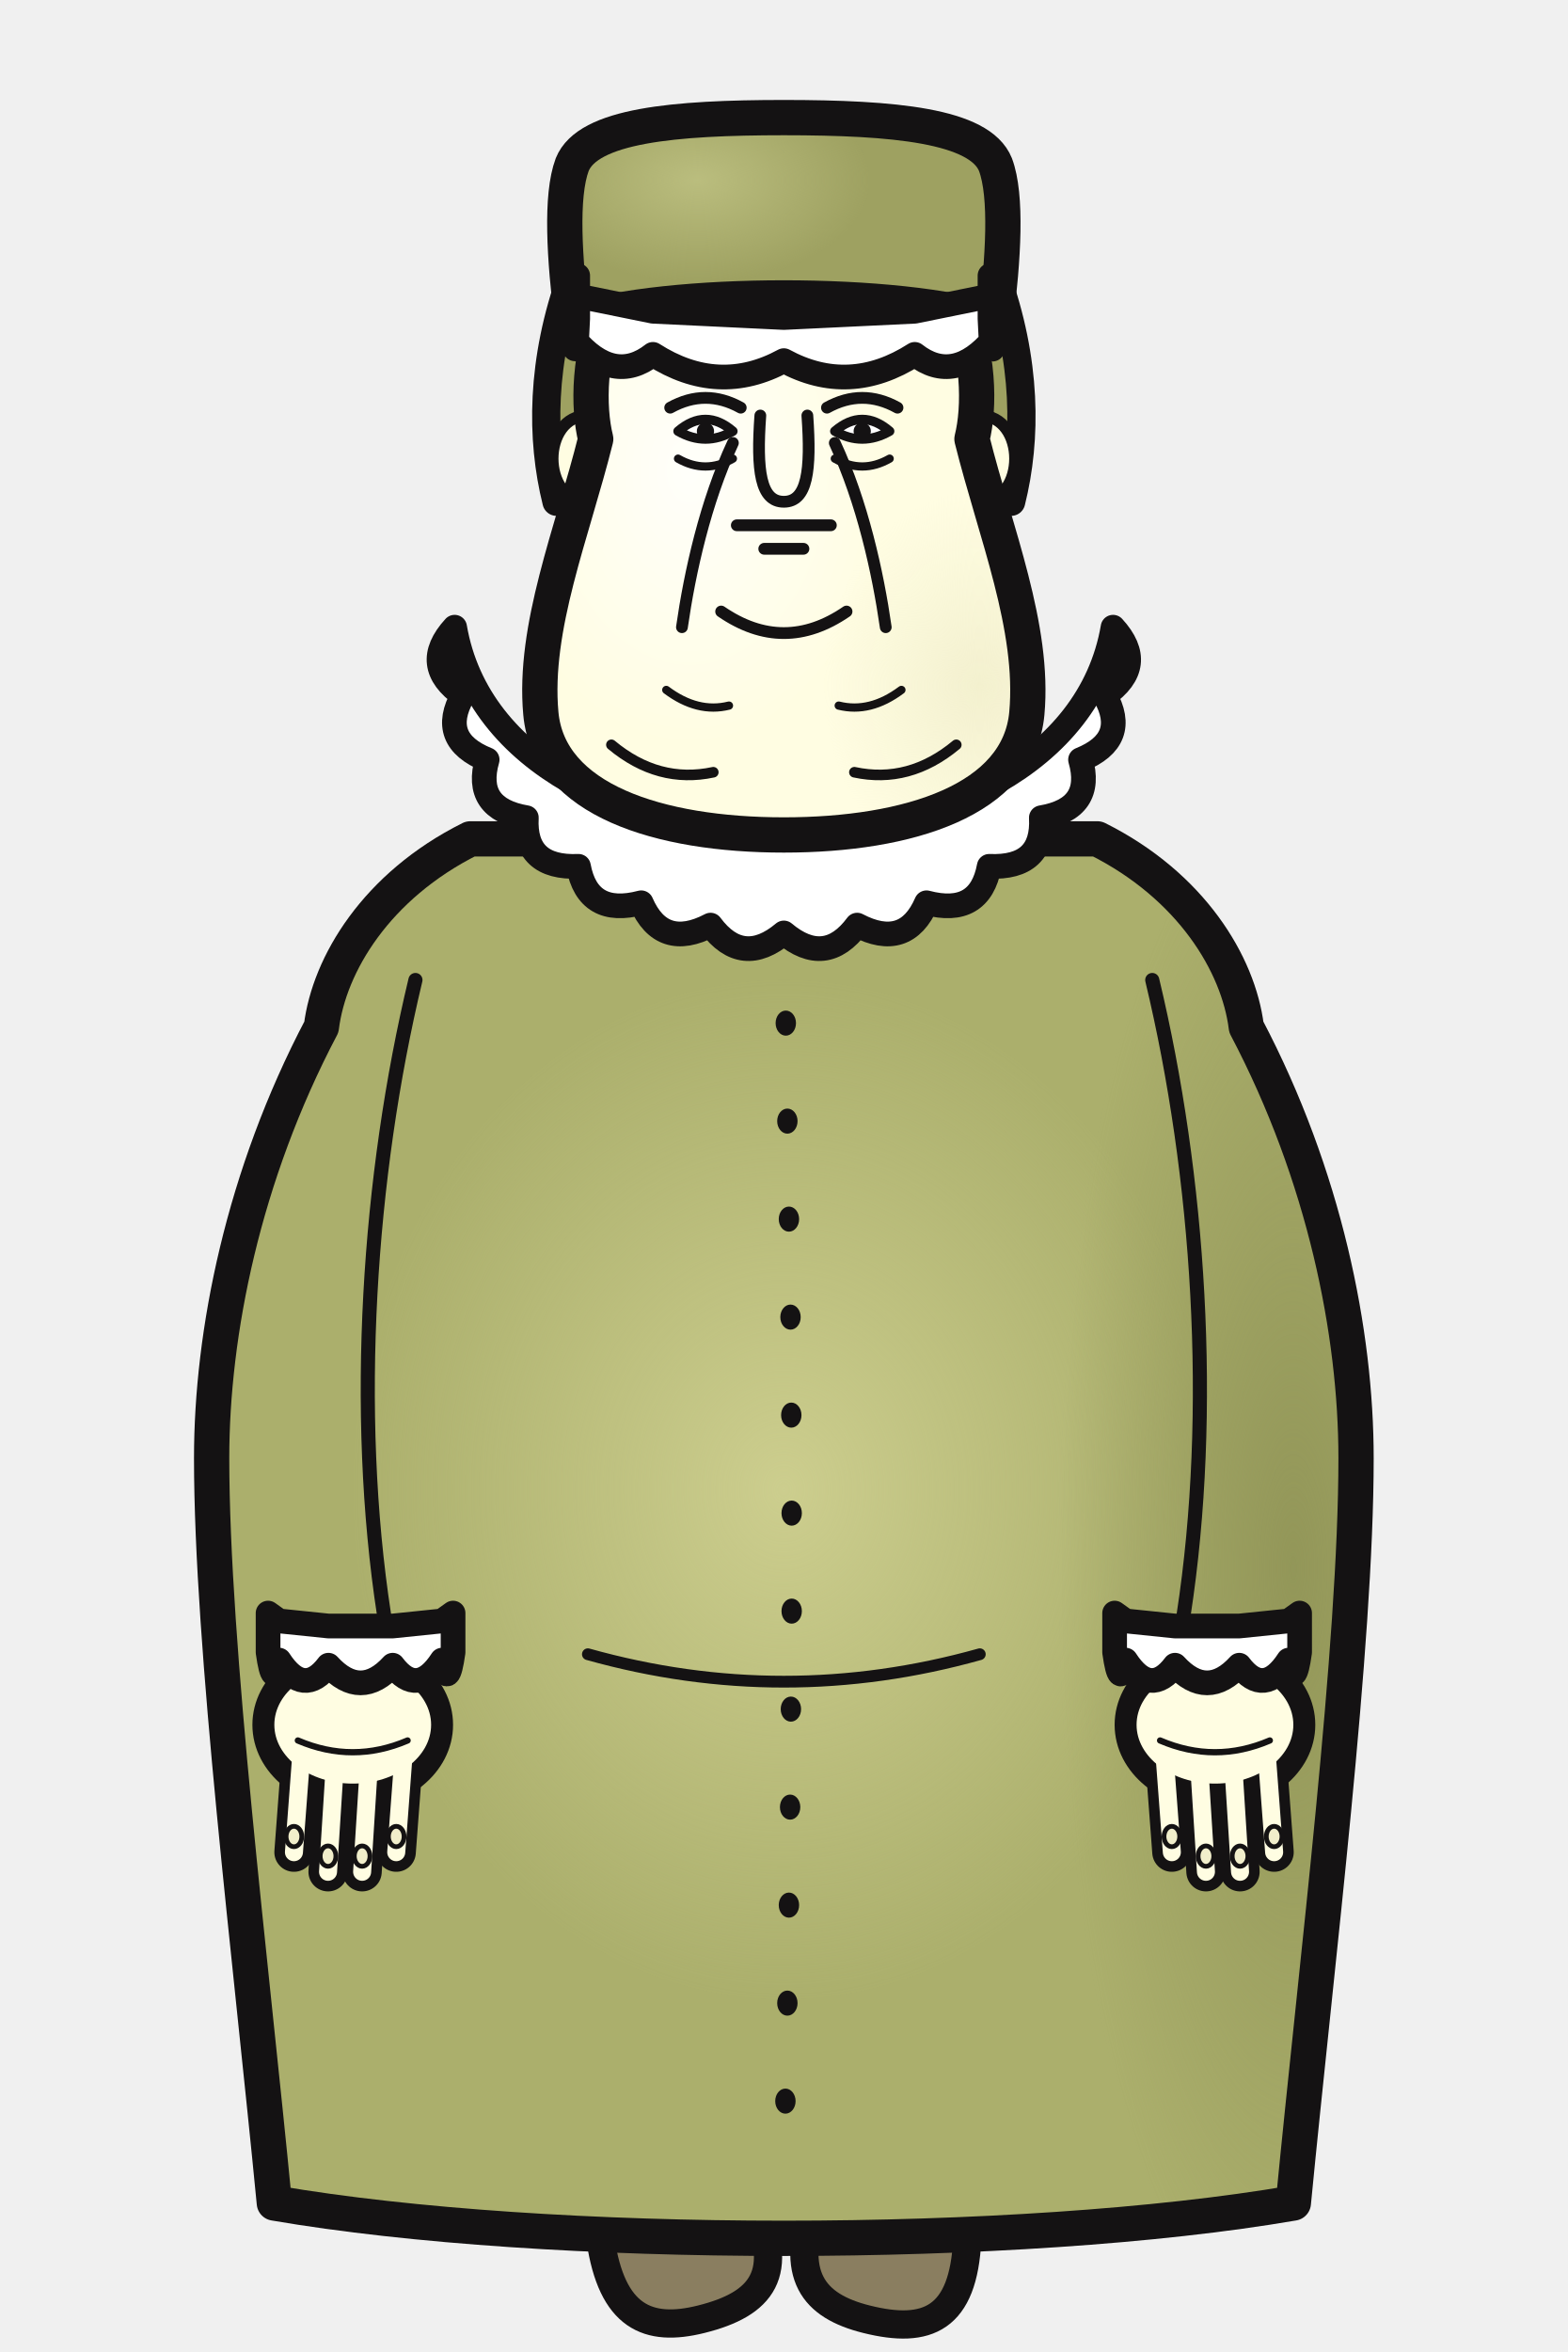
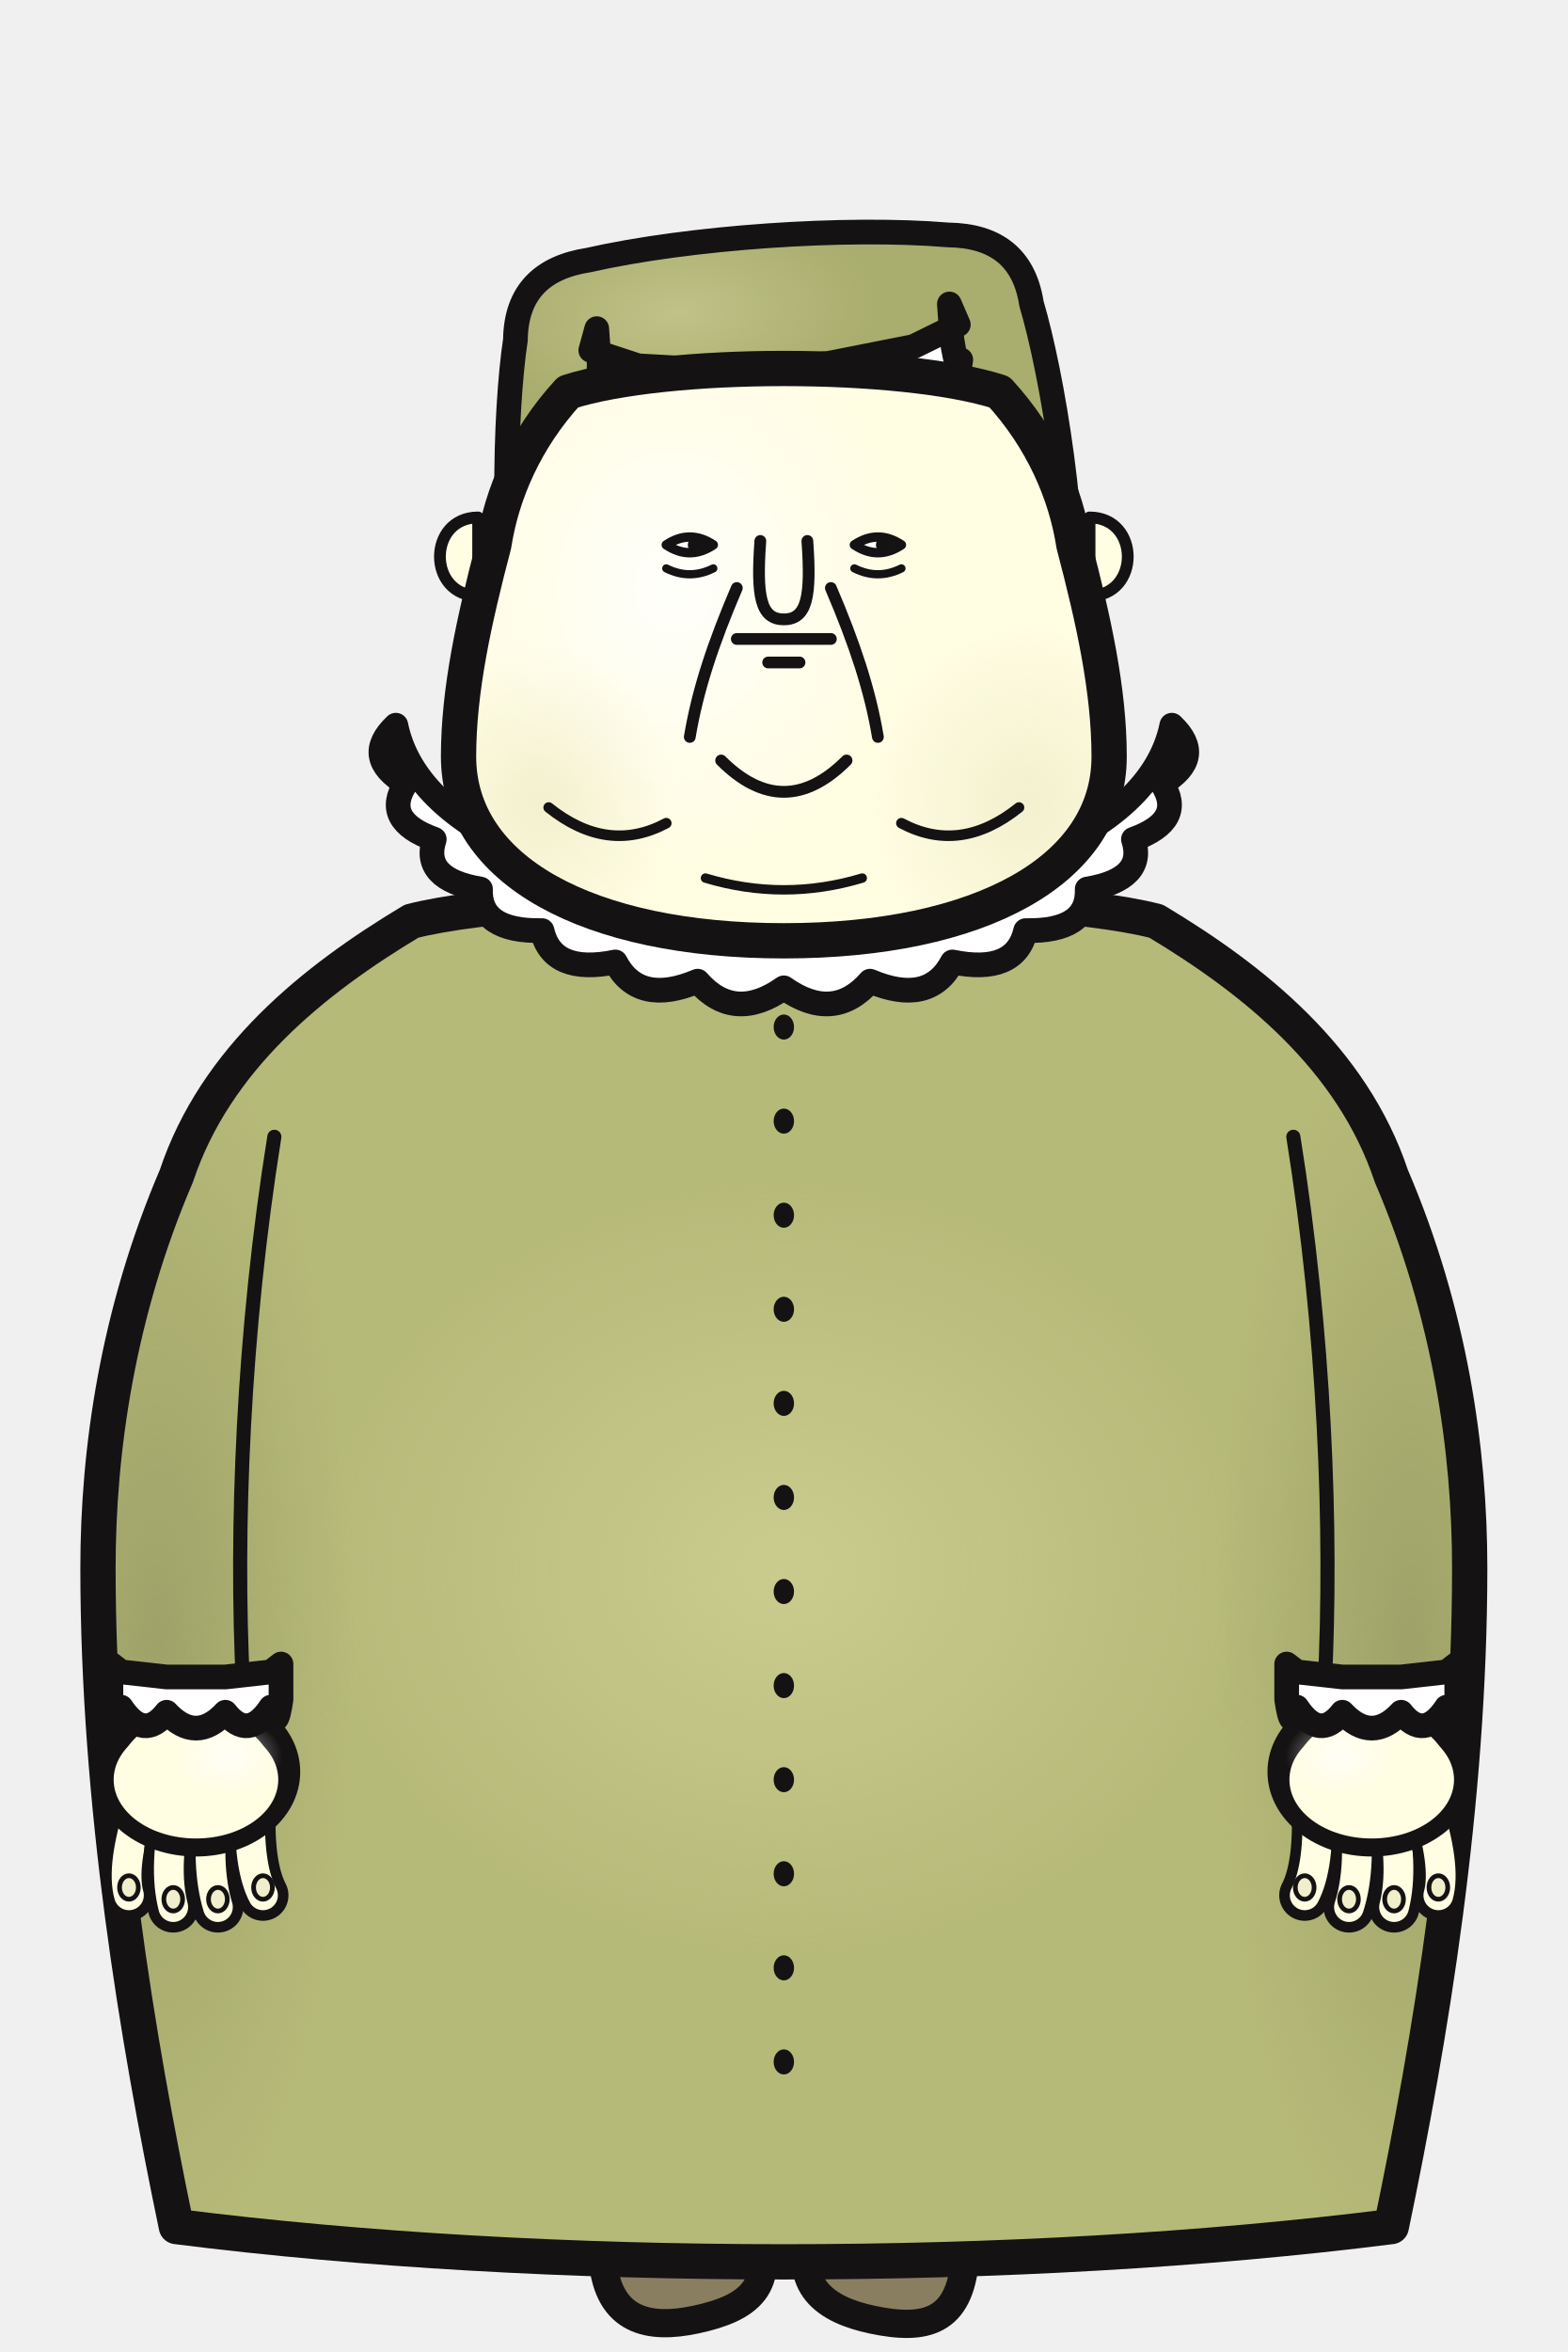
<svg xmlns="http://www.w3.org/2000/svg" width="800" height="1200" viewBox="0 0 400 600">
  <defs>
    <radialGradient id="g1">
-       <stop offset="0" stop-color="#D2D394" stop-opacity="0.85" />
-       <stop offset="1" stop-color="#D2D394" stop-opacity="0" />
+       <stop offset="0" stop-color="#CDCF92" stop-opacity="0.85" />
+       <stop offset="1" stop-color="#CDCF92" stop-opacity="0" />
    </radialGradient>
    <clipPath id="s1">
-       <path d="M120,214 C96,226 84,246 82,262 C62,300 54,340 54,372 C54,420 64,500 70,562 C140,574 260,574 330,562 C336,500 346,420 346,372 C346,340 338,300 318,262 C316,246 304,226 280,214 Z" />
+       <path d="M105,235 C80,250 55,270 45,300 C30,335 25,370 25,400 C25,460 35,520 45,568 C140,580 260,580 355,568 C365,520 375,460 375,400 C375,370 370,335 355,300 C345,270 320,250 295,235 C260,226 140,226 105,235 Z" />
    </clipPath>
    <radialGradient id="g2">
-       <stop offset="0" stop-color="#8E9255" stop-opacity="0.85" />
-       <stop offset="1" stop-color="#8E9255" stop-opacity="0" />
+       <stop offset="0" stop-color="#9A9E66" stop-opacity="0.85" />
+       <stop offset="1" stop-color="#9A9E66" stop-opacity="0" />
    </radialGradient>
    <clipPath id="s2">
-       <path d="M120,214 C96,226 84,246 82,262 C62,300 54,340 54,372 C54,420 64,500 70,562 C140,574 260,574 330,562 C336,500 346,420 346,372 C346,340 338,300 318,262 C316,246 304,226 280,214 Z" />
+       <path d="M105,235 C80,250 55,270 45,300 C30,335 25,370 25,400 C25,460 35,520 45,568 C140,580 260,580 355,568 C365,520 375,460 375,400 C375,370 370,335 355,300 C345,270 320,250 295,235 C260,226 140,226 105,235 Z" />
    </clipPath>
    <radialGradient id="g3">
+       <stop offset="0" stop-color="#9A9E66" stop-opacity="0.85" />
+       <stop offset="1" stop-color="#9A9E66" stop-opacity="0" />
+     </radialGradient>
+     <clipPath id="s3">
+       <path d="M105,235 C80,250 55,270 45,300 C30,335 25,370 25,400 C25,460 35,520 45,568 C140,580 260,580 355,568 C365,520 375,460 375,400 C375,370 370,335 355,300 C345,270 320,250 295,235 C260,226 140,226 105,235 Z" />
+     </clipPath>
+     <radialGradient id="g4">
+       <stop offset="0" stop-color="#FFFFFF" stop-opacity="0.7" />
+       <stop offset="1" stop-color="#FFFFFF" stop-opacity="0" />
+     </radialGradient>
+     <clipPath id="s4">
+       <path d="M27,434 L73,434 L73,470 L27,470 Z" />
+     </clipPath>
+     <radialGradient id="g5">
+       <stop offset="0" stop-color="#FFFFFF" stop-opacity="0.7" />
+       <stop offset="1" stop-color="#FFFFFF" stop-opacity="0" />
+     </radialGradient>
+     <clipPath id="s5">
+       <path d="M327,434 L373,434 L373,470 L327,470 Z" />
+     </clipPath>
+     <radialGradient id="g6">
+       <stop offset="0" stop-color="#C4C68C" stop-opacity="0.85" />
+       <stop offset="1" stop-color="#C4C68C" stop-opacity="0" />
+     </radialGradient>
+     <clipPath id="s6">
+       <path d="M130,170 C126,140 130,100 134,82 C135,70 142,64 154,63 C180,59 220,59 246,63 C258,64 265,70 266,82 C270,100 274,140 270,170 Z" />
+     </clipPath>
+     <radialGradient id="g7">
      <stop offset="0" stop-color="#FFFFFF" stop-opacity="0.85" />
      <stop offset="1" stop-color="#FFFFFF" stop-opacity="0" />
    </radialGradient>
-     <clipPath id="s3">
-       <path d="M156,76 C150,90 150,104 152,112 C146,136 136,160 138,182 C140,204 168,213 200,213 C232,213 260,204 262,182 C264,160 254,136 248,112 C250,104 250,90 244,76 Z" />
+     <clipPath id="s7">
+       <path d="M145,100 C170,92 230,92 255,100 C266,112 272,126 274,139 C279,158 283,176 283,193 C283,222 250,240 200,240 C150,240 117,222 117,193 C117,176 121,158 126,139 C128,126 134,112 145,100 Z" />
    </clipPath>
-     <radialGradient id="g4">
+     <radialGradient id="g8">
      <stop offset="0" stop-color="#F1EECB" stop-opacity="0.85" />
      <stop offset="1" stop-color="#F1EECB" stop-opacity="0" />
    </radialGradient>
-     <clipPath id="s4">
-       <path d="M156,76 C150,90 150,104 152,112 C146,136 136,160 138,182 C140,204 168,213 200,213 C232,213 260,204 262,182 C264,160 254,136 248,112 C250,104 250,90 244,76 Z" />
+     <clipPath id="s8">
+       <path d="M145,100 C170,92 230,92 255,100 C266,112 272,126 274,139 C279,158 283,176 283,193 C283,222 250,240 200,240 C150,240 117,222 117,193 C117,176 121,158 126,139 C128,126 134,112 145,100 Z" />
    </clipPath>
-     <radialGradient id="g5">
-       <stop offset="0" stop-color="#BFC283" stop-opacity="0.85" />
-       <stop offset="1" stop-color="#BFC283" stop-opacity="0" />
+     <radialGradient id="g9">
+       <stop offset="0" stop-color="#F1EECB" stop-opacity="0.85" />
+       <stop offset="1" stop-color="#F1EECB" stop-opacity="0" />
    </radialGradient>
-     <clipPath id="s5">
-       <path d="M146,82 C144,66 143,50 146,42 C150,32 172,30 200,30 C228,30 250,32 254,42 C257,50 256,66 254,82 C230,74 170,74 146,82 Z" />
+     <clipPath id="s9">
+       <path d="M145,100 C170,92 230,92 255,100 C266,112 272,126 274,139 C279,158 283,176 283,193 C283,222 250,240 200,240 C150,240 117,222 117,193 C117,176 121,158 126,139 C128,126 134,112 145,100 Z" />
    </clipPath>
  </defs>
-   <path d="M164,548 L188,548 L188,570 L164,570 Z" fill="#C2BF96" stroke="#141213" stroke-width="5.4" stroke-linejoin="round" stroke-linecap="round" />
-   <g transform="rotate(-14.0 176 580)">
-     <path d="M156,566 C154,586 162,592 176,592 C192,592 200,586 196,566 C184,560 168,560 156,566 Z" fill="#8A7E60" stroke="#141213" stroke-width="7.2" stroke-linejoin="round" stroke-linecap="round" />
-     <path d="M170,568 L182,572 M182,568 L170,572" fill="none" stroke="#141213" stroke-width="1.6" stroke-linejoin="round" stroke-linecap="round" />
+   <path d="M160,560 L190,560 L190,574 L160,574 Z" fill="#C2BF96" stroke="#141213" stroke-width="5.4" stroke-linejoin="round" stroke-linecap="round" />
+   <g transform="rotate(-12 175 580)">
+     <path d="M155,572 C153,588 163,592 175,592 C189,592 197,588 195,572 C183,566 167,566 155,572 Z" fill="#8A7E60" stroke="#141213" stroke-width="7.2" stroke-linejoin="round" stroke-linecap="round" />
+     <path d="M169,574 L181,578 M181,574 L169,578" fill="none" stroke="#141213" stroke-width="1.6" stroke-linejoin="round" stroke-linecap="round" />
  </g>
-   <path d="M212,548 L236,548 L236,570 L212,570 Z" fill="#C2BF96" stroke="#141213" stroke-width="5.4" stroke-linejoin="round" stroke-linecap="round" />
-   <g transform="rotate(14.0 224 580)">
-     <path d="M204,566 C202,586 210,592 224,592 C240,592 248,586 244,566 C232,560 216,560 204,566 Z" fill="#8A7E60" stroke="#141213" stroke-width="7.2" stroke-linejoin="round" stroke-linecap="round" />
-     <path d="M218,568 L230,572 M230,568 L218,572" fill="none" stroke="#141213" stroke-width="1.6" stroke-linejoin="round" stroke-linecap="round" />
+   <path d="M210,560 L240,560 L240,574 L210,574 Z" fill="#C2BF96" stroke="#141213" stroke-width="5.4" stroke-linejoin="round" stroke-linecap="round" />
+   <g transform="rotate(12 225 580)">
+     <path d="M205,572 C203,588 213,592 225,592 C239,592 247,588 245,572 C233,566 217,566 205,572 Z" fill="#8A7E60" stroke="#141213" stroke-width="7.2" stroke-linejoin="round" stroke-linecap="round" />
+     <path d="M219,574 L231,578 M231,574 L219,578" fill="none" stroke="#141213" stroke-width="1.6" stroke-linejoin="round" stroke-linecap="round" />
  </g>
-   <path d="M120,214 C96,226 84,246 82,262 C62,300 54,340 54,372 C54,420 64,500 70,562 C140,574 260,574 330,562 C336,500 346,420 346,372 C346,340 338,300 318,262 C316,246 304,226 280,214 Z" fill="#ABAF6C" />
+   <path d="M105,235 C80,250 55,270 45,300 C30,335 25,370 25,400 C25,460 35,520 45,568 C140,580 260,580 355,568 C365,520 375,460 375,400 C375,370 370,335 355,300 C345,270 320,250 295,235 C260,226 140,226 105,235 Z" fill="#B6BA78" />
  <g clip-path="url(#s1)">
-     <ellipse cx="200" cy="380" rx="110" ry="130" fill="url(#g1)" />
+     <ellipse cx="200" cy="400" rx="120" ry="100" fill="url(#g1)" />
  </g>
  <g clip-path="url(#s2)">
-     <ellipse cx="330" cy="400" rx="60" ry="200" fill="url(#g2)" />
+     <ellipse cx="40" cy="420" rx="50" ry="160" fill="url(#g2)" />
  </g>
-   <path d="M120,214 C96,226 84,246 82,262 C62,300 54,340 54,372 C54,420 64,500 70,562 C140,574 260,574 330,562 C336,500 346,420 346,372 C346,340 338,300 318,262 C316,246 304,226 280,214 Z" fill="none" stroke="#141213" stroke-width="9.0" stroke-linejoin="round" stroke-linecap="round" />
-   <path d="M150,422 Q200,436 250,422" fill="none" stroke="#141213" stroke-width="3.0" stroke-linejoin="round" stroke-linecap="round" />
-   <ellipse cx="200.0" cy="236.0" rx="2.6" ry="3.2" fill="#141213" />
-   <ellipse cx="200.5" cy="261.0" rx="2.6" ry="3.2" fill="#141213" />
-   <ellipse cx="200.9" cy="286.0" rx="2.6" ry="3.2" fill="#141213" />
-   <ellipse cx="201.3" cy="311.0" rx="2.6" ry="3.2" fill="#141213" />
-   <ellipse cx="201.7" cy="336.0" rx="2.6" ry="3.2" fill="#141213" />
-   <ellipse cx="201.9" cy="361.0" rx="2.6" ry="3.2" fill="#141213" />
-   <ellipse cx="202.0" cy="386.0" rx="2.6" ry="3.2" fill="#141213" />
-   <ellipse cx="202.0" cy="411.0" rx="2.6" ry="3.2" fill="#141213" />
-   <ellipse cx="201.8" cy="436.0" rx="2.6" ry="3.2" fill="#141213" />
-   <ellipse cx="201.6" cy="461.0" rx="2.6" ry="3.2" fill="#141213" />
-   <ellipse cx="201.3" cy="486.0" rx="2.6" ry="3.2" fill="#141213" />
-   <ellipse cx="200.9" cy="511.0" rx="2.6" ry="3.2" fill="#141213" />
-   <ellipse cx="200.4" cy="536.0" rx="2.6" ry="3.2" fill="#141213" />
-   <path d="M106,250 C94,300 90,360 98,412 M294,250 C306,300 310,360 302,412" fill="none" stroke="#141213" stroke-width="3.6" stroke-linejoin="round" stroke-linecap="round" />
-   <ellipse cx="90.0" cy="440.0" rx="22.0" ry="18.0" fill="#FFFDE2" stroke="#141213" stroke-width="7.2" />
-   <path d="M77.0,446 L75.0,472.5" fill="none" stroke="#141213" stroke-width="10" stroke-linejoin="round" stroke-linecap="round" />
-   <path d="M77.0,446 L75.0,472.5" fill="none" stroke="#FFFDE2" stroke-width="4.6" stroke-linejoin="round" stroke-linecap="round" />
-   <ellipse cx="75.0" cy="468.5" rx="2.0" ry="2.6" fill="#F1EECB" stroke="#141213" stroke-width="1.2" />
-   <path d="M85.7,446 L83.7,477.5" fill="none" stroke="#141213" stroke-width="10" stroke-linejoin="round" stroke-linecap="round" />
-   <path d="M85.7,446 L83.7,477.5" fill="none" stroke="#FFFDE2" stroke-width="4.6" stroke-linejoin="round" stroke-linecap="round" />
-   <ellipse cx="83.7" cy="473.5" rx="2.0" ry="2.6" fill="#F1EECB" stroke="#141213" stroke-width="1.2" />
-   <path d="M94.4,446 L92.4,477.5" fill="none" stroke="#141213" stroke-width="10" stroke-linejoin="round" stroke-linecap="round" />
-   <path d="M94.4,446 L92.4,477.5" fill="none" stroke="#FFFDE2" stroke-width="4.6" stroke-linejoin="round" stroke-linecap="round" />
-   <ellipse cx="92.4" cy="473.5" rx="2.0" ry="2.6" fill="#F1EECB" stroke="#141213" stroke-width="1.2" />
-   <path d="M103.1,446 L101.1,472.5" fill="none" stroke="#141213" stroke-width="10" stroke-linejoin="round" stroke-linecap="round" />
-   <path d="M103.1,446 L101.1,472.5" fill="none" stroke="#FFFDE2" stroke-width="4.6" stroke-linejoin="round" stroke-linecap="round" />
-   <ellipse cx="101.1" cy="468.5" rx="2.0" ry="2.6" fill="#F1EECB" stroke="#141213" stroke-width="1.2" />
-   <ellipse cx="90.0" cy="440.0" rx="20.0" ry="15.0" fill="#FFFDE2" />
-   <path d="M76.0,444 Q90.0,450 104.0,444" fill="none" stroke="#141213" stroke-width="1.6" stroke-linejoin="round" stroke-linecap="round" />
-   <path d="M68.4,411.5 L71.2,413.5 L83.8,414.8 L100.2,414.8 L112.8,413.5 L115.6,411.5 L115.6,421.5 Q114.2,431.5 112.8,423.5 Q106.5,433.2 100.2,424.8 Q92.0,433.8 83.8,424.8 Q77.5,433.2 71.2,423.5 Q69.8,431.5 68.4,421.5 Z" fill="#FFFFFF" stroke="#141213" stroke-width="6.3" stroke-linejoin="round" stroke-linecap="round" />
-   <ellipse cx="310.0" cy="440.0" rx="22.0" ry="18.0" fill="#FFFDE2" stroke="#141213" stroke-width="7.2" />
-   <path d="M297.0,446 L299.0,472.5" fill="none" stroke="#141213" stroke-width="10" stroke-linejoin="round" stroke-linecap="round" />
-   <path d="M297.0,446 L299.0,472.5" fill="none" stroke="#FFFDE2" stroke-width="4.6" stroke-linejoin="round" stroke-linecap="round" />
-   <ellipse cx="299.0" cy="468.5" rx="2.0" ry="2.6" fill="#F1EECB" stroke="#141213" stroke-width="1.2" />
-   <path d="M305.7,446 L307.7,477.5" fill="none" stroke="#141213" stroke-width="10" stroke-linejoin="round" stroke-linecap="round" />
-   <path d="M305.7,446 L307.7,477.5" fill="none" stroke="#FFFDE2" stroke-width="4.6" stroke-linejoin="round" stroke-linecap="round" />
-   <ellipse cx="307.7" cy="473.5" rx="2.0" ry="2.6" fill="#F1EECB" stroke="#141213" stroke-width="1.2" />
-   <path d="M314.4,446 L316.4,477.5" fill="none" stroke="#141213" stroke-width="10" stroke-linejoin="round" stroke-linecap="round" />
-   <path d="M314.4,446 L316.4,477.5" fill="none" stroke="#FFFDE2" stroke-width="4.6" stroke-linejoin="round" stroke-linecap="round" />
-   <ellipse cx="316.4" cy="473.5" rx="2.0" ry="2.6" fill="#F1EECB" stroke="#141213" stroke-width="1.2" />
-   <path d="M323.1,446 L325.1,472.5" fill="none" stroke="#141213" stroke-width="10" stroke-linejoin="round" stroke-linecap="round" />
-   <path d="M323.1,446 L325.1,472.5" fill="none" stroke="#FFFDE2" stroke-width="4.6" stroke-linejoin="round" stroke-linecap="round" />
-   <ellipse cx="325.1" cy="468.5" rx="2.0" ry="2.6" fill="#F1EECB" stroke="#141213" stroke-width="1.2" />
-   <ellipse cx="310.0" cy="440.0" rx="20.0" ry="15.0" fill="#FFFDE2" />
-   <path d="M296.0,444 Q310.0,450 324.0,444" fill="none" stroke="#141213" stroke-width="1.6" stroke-linejoin="round" stroke-linecap="round" />
-   <path d="M284.4,411.5 L287.2,413.5 L299.8,414.8 L316.2,414.8 L328.8,413.5 L331.6,411.5 L331.6,421.5 Q330.2,431.5 328.8,423.5 Q322.5,433.2 316.2,424.8 Q308.0,433.8 299.8,424.8 Q293.5,433.2 287.2,423.5 Q285.8,431.5 284.4,421.5 Z" fill="#FFFFFF" stroke="#141213" stroke-width="6.3" stroke-linejoin="round" stroke-linecap="round" />
-   <path d="M116.0,160.0 Q107.1,169.7 118.1,177.4 Q111.7,188.7 124.3,193.8 Q120.7,206.3 134.3,208.6 Q133.6,221.6 147.6,221.0 Q150.0,233.9 163.6,230.3 Q168.9,242.5 181.3,236.0 Q189.4,246.9 200.0,238.0 Q210.6,246.9 218.7,236.0 Q231.1,242.5 236.4,230.3 Q250.0,233.9 252.4,221.0 Q266.4,221.6 265.7,208.6 Q279.3,206.3 275.7,193.8 Q288.3,188.7 281.9,177.4 Q292.9,169.7 284.0,160.0 C272.0,230.0 128.0,230.0 116.0,160.0 Z" fill="#FFFFFF" stroke="#141213" stroke-width="6.3" stroke-linejoin="round" stroke-linecap="round" />
-   <path d="M146,70 C138,92 138,112 142,128 L258,128 C262,112 262,92 254,70 Z" fill="#9EA161" stroke="#141213" stroke-width="7.2" stroke-linejoin="round" stroke-linecap="round" />
-   <path d="M150,106 C138,106 138,128 150,128" fill="#FFFDE2" stroke="#141213" stroke-width="3.0" stroke-linejoin="round" stroke-linecap="round" />
-   <path d="M250,106 C262,106 262,128 250,128" fill="#FFFDE2" stroke="#141213" stroke-width="3.0" stroke-linejoin="round" stroke-linecap="round" />
-   <path d="M156,76 C150,90 150,104 152,112 C146,136 136,160 138,182 C140,204 168,213 200,213 C232,213 260,204 262,182 C264,160 254,136 248,112 C250,104 250,90 244,76 Z" fill="#FFFDE2" />
  <g clip-path="url(#s3)">
-     <ellipse cx="176" cy="120" rx="50" ry="70" fill="url(#g3)" />
+     <ellipse cx="360" cy="420" rx="50" ry="160" fill="url(#g3)" />
  </g>
+   <path d="M105,235 C80,250 55,270 45,300 C30,335 25,370 25,400 C25,460 35,520 45,568 C140,580 260,580 355,568 C365,520 375,460 375,400 C375,370 370,335 355,300 C345,270 320,250 295,235 C260,226 140,226 105,235 Z" fill="none" stroke="#141213" stroke-width="9.0" stroke-linejoin="round" stroke-linecap="round" />
+   <ellipse cx="200.0" cy="262.0" rx="2.6" ry="3.2" fill="#141213" />
+   <ellipse cx="200.0" cy="286.0" rx="2.6" ry="3.2" fill="#141213" />
+   <ellipse cx="200.0" cy="310.0" rx="2.6" ry="3.2" fill="#141213" />
+   <ellipse cx="200.0" cy="334.0" rx="2.6" ry="3.2" fill="#141213" />
+   <ellipse cx="200.0" cy="358.0" rx="2.6" ry="3.2" fill="#141213" />
+   <ellipse cx="200.0" cy="382.0" rx="2.6" ry="3.2" fill="#141213" />
+   <ellipse cx="200.0" cy="406.0" rx="2.6" ry="3.2" fill="#141213" />
+   <ellipse cx="200.0" cy="430.0" rx="2.6" ry="3.2" fill="#141213" />
+   <ellipse cx="200.0" cy="454.0" rx="2.6" ry="3.2" fill="#141213" />
+   <ellipse cx="200.0" cy="478.0" rx="2.6" ry="3.2" fill="#141213" />
+   <ellipse cx="200.0" cy="502.0" rx="2.6" ry="3.2" fill="#141213" />
+   <ellipse cx="200.0" cy="526.0" rx="2.6" ry="3.2" fill="#141213" />
+   <path d="M70,290 C62,340 60,390 62,430 M330,290 C338,340 340,390 338,430" fill="none" stroke="#141213" stroke-width="3.6" stroke-linejoin="round" stroke-linecap="round" />
+   <path d="M36.0,460 Q30.8,476 32.9,483.5" fill="none" stroke="#141213" stroke-width="13" stroke-linejoin="round" stroke-linecap="round" />
+   <path d="M36.0,460 Q30.8,476 32.9,483.5" fill="none" stroke="#FFFDE2" stroke-width="7.6" stroke-linejoin="round" stroke-linecap="round" />
+   <ellipse cx="32.9" cy="481.5" rx="2.4" ry="3.0" fill="#F1EECB" stroke="#141213" stroke-width="1.2" />
+   <path d="M45.3,460 Q41.5,476 44.2,486.5" fill="none" stroke="#141213" stroke-width="13" stroke-linejoin="round" stroke-linecap="round" />
+   <path d="M45.3,460 Q41.5,476 44.2,486.5" fill="none" stroke="#FFFDE2" stroke-width="7.6" stroke-linejoin="round" stroke-linecap="round" />
+   <ellipse cx="44.2" cy="484.5" rx="2.4" ry="3.0" fill="#F1EECB" stroke="#141213" stroke-width="1.2" />
+   <path d="M54.6,460 Q52.4,476 55.6,486.5" fill="none" stroke="#141213" stroke-width="13" stroke-linejoin="round" stroke-linecap="round" />
+   <path d="M54.6,460 Q52.4,476 55.6,486.5" fill="none" stroke="#FFFDE2" stroke-width="7.6" stroke-linejoin="round" stroke-linecap="round" />
+   <ellipse cx="55.6" cy="484.5" rx="2.4" ry="3.0" fill="#F1EECB" stroke="#141213" stroke-width="1.2" />
+   <path d="M63.9,460 Q63.2,476 67.1,483.5" fill="none" stroke="#141213" stroke-width="13" stroke-linejoin="round" stroke-linecap="round" />
+   <path d="M63.9,460 Q63.2,476 67.1,483.5" fill="none" stroke="#FFFDE2" stroke-width="7.6" stroke-linejoin="round" stroke-linecap="round" />
+   <ellipse cx="67.1" cy="481.5" rx="2.4" ry="3.0" fill="#F1EECB" stroke="#141213" stroke-width="1.2" />
+   <ellipse cx="50.0" cy="452.0" rx="23.0" ry="18.0" fill="#FFFDE2" stroke="#141213" stroke-width="7.2" />
+   <ellipse cx="50.0" cy="454.0" rx="21.0" ry="15.0" fill="#FFFDE2" />
  <g clip-path="url(#s4)">
-     <ellipse cx="250" cy="175" rx="40" ry="50" fill="url(#g4)" />
+     <ellipse cx="58" cy="448" rx="14" ry="10" fill="url(#g4)" />
  </g>
-   <path d="M156,76 C150,90 150,104 152,112 C146,136 136,160 138,182 C140,204 168,213 200,213 C232,213 260,204 262,182 C264,160 254,136 248,112 C250,104 250,90 244,76 Z" fill="none" stroke="#141213" stroke-width="9.0" stroke-linejoin="round" stroke-linecap="round" />
-   <path d="M173,110 Q180,104 187,110 Q180,114 173,110 Z" fill="#FFFFFF" stroke="#141213" stroke-width="2.4" stroke-linejoin="round" stroke-linecap="round" />
-   <ellipse cx="180.0" cy="110.0" rx="2.2" ry="2.2" fill="#141213" />
-   <path d="M171,104 Q180,99 189,104" fill="none" stroke="#141213" stroke-width="3.0" stroke-linejoin="round" stroke-linecap="round" />
-   <path d="M173,117 Q180,121 187,117" fill="none" stroke="#141213" stroke-width="2.1" stroke-linejoin="round" stroke-linecap="round" />
-   <path d="M213,110 Q220,104 227,110 Q220,114 213,110 Z" fill="#FFFFFF" stroke="#141213" stroke-width="2.4" stroke-linejoin="round" stroke-linecap="round" />
-   <ellipse cx="220.0" cy="110.0" rx="2.2" ry="2.2" fill="#141213" />
-   <path d="M211,104 Q220,99 229,104" fill="none" stroke="#141213" stroke-width="3.0" stroke-linejoin="round" stroke-linecap="round" />
-   <path d="M213,117 Q220,121 227,117" fill="none" stroke="#141213" stroke-width="2.1" stroke-linejoin="round" stroke-linecap="round" />
-   <path d="M194,106 C193,120 194,128 200,128 C206,128 207,120 206,106" fill="none" stroke="#141213" stroke-width="3.0" stroke-linejoin="round" stroke-linecap="round" />
-   <path d="M187,113 C180,128 176,146 174,160 M213,113 C220,128 224,146 226,160" fill="none" stroke="#141213" stroke-width="3.0" stroke-linejoin="round" stroke-linecap="round" />
-   <path d="M188,134 L212,134 M195,140 L205,140" fill="none" stroke="#141213" stroke-width="3.0" stroke-linejoin="round" stroke-linecap="round" />
-   <path d="M184,156 Q200,167 216,156" fill="none" stroke="#141213" stroke-width="3.0" stroke-linejoin="round" stroke-linecap="round" />
-   <path d="M156,190 Q168,200 182,197 M244,190 Q232,200 218,197" fill="none" stroke="#141213" stroke-width="2.7" stroke-linejoin="round" stroke-linecap="round" />
-   <path d="M170,176 Q178,182 186,180 M230,176 Q222,182 214,180" fill="none" stroke="#141213" stroke-width="2.1" stroke-linejoin="round" stroke-linecap="round" />
-   <path d="M146,82 C144,66 143,50 146,42 C150,32 172,30 200,30 C228,30 250,32 254,42 C257,50 256,66 254,82 C230,74 170,74 146,82 Z" fill="#9EA161" />
+   <path d="M28.3,424.5 L30.9,426.5 L42.5,427.8 L57.5,427.8 L69.1,426.5 L71.7,424.5 L71.7,433.5 Q70.4,442.6 69.1,435.5 Q63.3,444.3 57.5,436.8 Q50.0,444.9 42.5,436.8 Q36.7,444.3 30.9,435.5 Q29.6,442.6 28.3,433.5 Z" fill="#FFFFFF" stroke="#141213" stroke-width="6.3" stroke-linejoin="round" stroke-linecap="round" />
+   <path d="M336.0,460 Q336.8,476 332.9,483.5" fill="none" stroke="#141213" stroke-width="13" stroke-linejoin="round" stroke-linecap="round" />
+   <path d="M336.0,460 Q336.8,476 332.9,483.5" fill="none" stroke="#FFFDE2" stroke-width="7.6" stroke-linejoin="round" stroke-linecap="round" />
+   <ellipse cx="332.9" cy="481.5" rx="2.4" ry="3.0" fill="#F1EECB" stroke="#141213" stroke-width="1.2" />
+   <path d="M345.3,460 Q347.6,476 344.2,486.5" fill="none" stroke="#141213" stroke-width="13" stroke-linejoin="round" stroke-linecap="round" />
+   <path d="M345.3,460 Q347.6,476 344.2,486.5" fill="none" stroke="#FFFDE2" stroke-width="7.6" stroke-linejoin="round" stroke-linecap="round" />
+   <ellipse cx="344.2" cy="484.5" rx="2.4" ry="3.0" fill="#F1EECB" stroke="#141213" stroke-width="1.2" />
+   <path d="M354.6,460 Q358.4,476 355.7,486.5" fill="none" stroke="#141213" stroke-width="13" stroke-linejoin="round" stroke-linecap="round" />
+   <path d="M354.6,460 Q358.4,476 355.7,486.5" fill="none" stroke="#FFFDE2" stroke-width="7.6" stroke-linejoin="round" stroke-linecap="round" />
+   <ellipse cx="355.7" cy="484.5" rx="2.4" ry="3.0" fill="#F1EECB" stroke="#141213" stroke-width="1.2" />
+   <path d="M363.9,460 Q369.1,476 367.0,483.5" fill="none" stroke="#141213" stroke-width="13" stroke-linejoin="round" stroke-linecap="round" />
+   <path d="M363.9,460 Q369.1,476 367.0,483.5" fill="none" stroke="#FFFDE2" stroke-width="7.6" stroke-linejoin="round" stroke-linecap="round" />
+   <ellipse cx="367.0" cy="481.5" rx="2.4" ry="3.0" fill="#F1EECB" stroke="#141213" stroke-width="1.2" />
+   <ellipse cx="350.0" cy="452.0" rx="23.0" ry="18.0" fill="#FFFDE2" stroke="#141213" stroke-width="7.2" />
+   <ellipse cx="350.0" cy="454.0" rx="21.0" ry="15.0" fill="#FFFDE2" />
  <g clip-path="url(#s5)">
-     <ellipse cx="178" cy="46" rx="44" ry="26" fill="url(#g5)" />
+     <ellipse cx="342" cy="448" rx="14" ry="10" fill="url(#g5)" />
  </g>
-   <path d="M146,82 C144,66 143,50 146,42 C150,32 172,30 200,30 C228,30 250,32 254,42 C257,50 256,66 254,82 C230,74 170,74 146,82 Z" fill="none" stroke="#141213" stroke-width="9.0" stroke-linejoin="round" stroke-linecap="round" />
-   <path d="M147.4,70.3 L146.4,75.3 L166.6,79.4 L200.0,81.0 L233.4,79.4 L253.6,75.3 L252.6,70.3 L252.6,81.3 Q253.1,93.7 253.6,86.3 Q243.5,98.3 233.4,90.4 Q216.7,101.1 200.0,92.0 Q183.3,101.1 166.6,90.4 Q156.5,98.3 146.4,86.3 Q146.9,93.7 147.4,81.3 Z" fill="#FFFFFF" stroke="#141213" stroke-width="6.3" stroke-linejoin="round" stroke-linecap="round" />
+   <path d="M328.3,424.5 L330.9,426.5 L342.5,427.8 L357.5,427.8 L369.1,426.5 L371.7,424.5 L371.7,433.5 Q370.4,442.6 369.1,435.5 Q363.3,444.3 357.5,436.8 Q350.0,444.9 342.5,436.8 Q336.7,444.3 330.9,435.5 Q329.6,442.6 328.3,433.5 Z" fill="#FFFFFF" stroke="#141213" stroke-width="6.3" stroke-linejoin="round" stroke-linecap="round" />
+   <path d="M101.0,185.0 Q92.3,193.2 103.5,199.9 Q97.4,209.3 110.8,214.1 Q107.5,224.3 122.6,226.8 Q122.2,237.7 138.3,237.4 Q140.9,248.7 157.0,245.4 Q162.9,256.7 178.0,250.3 Q187.3,261.0 200.0,252.0 Q212.7,261.0 222.0,250.3 Q237.1,256.7 243.0,245.4 Q259.1,248.7 261.7,237.4 Q277.8,237.7 277.4,226.8 Q292.5,224.3 289.2,214.1 Q302.6,209.3 296.5,199.9 Q307.7,193.2 299.0,185.0 C287.0,244.0 113.0,244.0 101.0,185.0 Z" fill="#FFFFFF" stroke="#141213" stroke-width="6.3" stroke-linejoin="round" stroke-linecap="round" />
+   <g transform="rotate(-4 200 120)">
+     <path d="M130,170 C126,140 130,100 134,82 C135,70 142,64 154,63 C180,59 220,59 246,63 C258,64 265,70 266,82 C270,100 274,140 270,170 Z" fill="#A9AD6E" />
+     <g clip-path="url(#s6)">
+       <ellipse cx="176" cy="78" rx="50" ry="26" fill="url(#g6)" />
+     </g>
+     <path d="M130,170 C126,140 130,100 134,82 C135,70 142,64 154,63 C180,59 220,59 246,63 C258,64 265,70 266,82 C270,100 274,140 270,170 Z" fill="none" stroke="#141213" stroke-width="6.3" stroke-linejoin="round" stroke-linecap="round" />
+     <path d="M154.9,80.6 L153.0,86.0 L164.8,90.8 L187.0,93.6 L213.0,93.6 L235.2,90.8 L247.0,86.0 L245.1,80.6 L245.1,89.6 Q246.1,100.4 247.0,95.0 Q241.1,105.5 235.2,99.8 Q224.1,109.3 213.0,102.6 Q200.0,110.7 187.0,102.6 Q175.9,109.3 164.8,99.8 Q158.9,105.5 153.0,95.0 Q153.9,100.4 154.9,89.6 Z" fill="#FFFFFF" stroke="#141213" stroke-width="6.3" stroke-linejoin="round" stroke-linecap="round" />
+   </g>
+   <path d="M122,132 C109,132 109,152 122,152 Z" fill="#FFFDE2" stroke="#141213" stroke-width="3.0" stroke-linejoin="round" stroke-linecap="round" />
+   <path d="M278,132 C291,132 291,152 278,152 Z" fill="#FFFDE2" stroke="#141213" stroke-width="3.0" stroke-linejoin="round" stroke-linecap="round" />
+   <path d="M145,100 C170,92 230,92 255,100 C266,112 272,126 274,139 C279,158 283,176 283,193 C283,222 250,240 200,240 C150,240 117,222 117,193 C117,176 121,158 126,139 C128,126 134,112 145,100 Z" fill="#FFFDE2" />
+   <g clip-path="url(#s7)">
+     <ellipse cx="172" cy="150" rx="60" ry="70" fill="url(#g7)" />
+   </g>
+   <g clip-path="url(#s8)">
+     <ellipse cx="262" cy="205" rx="40" ry="46" fill="url(#g8)" />
+   </g>
+   <g clip-path="url(#s9)">
+     <ellipse cx="138" cy="205" rx="34" ry="40" fill="url(#g9)" />
+   </g>
+   <path d="M145,100 C170,92 230,92 255,100 C266,112 272,126 274,139 C279,158 283,176 283,193 C283,222 250,240 200,240 C150,240 117,222 117,193 C117,176 121,158 126,139 C128,126 134,112 145,100 Z" fill="none" stroke="#141213" stroke-width="9.0" stroke-linejoin="round" stroke-linecap="round" />
+   <path d="M170,139 Q176,135 182,139 Q176,143 170,139 Z" fill="#FFFFFF" stroke="#141213" stroke-width="2.4" stroke-linejoin="round" stroke-linecap="round" />
+   <ellipse cx="177.5" cy="139.0" rx="2.0" ry="2.0" fill="#141213" />
+   <path d="M170,145 Q176,148 182,145" fill="none" stroke="#141213" stroke-width="2.1" stroke-linejoin="round" stroke-linecap="round" />
+   <path d="M218,139 Q224,135 230,139 Q224,143 218,139 Z" fill="#FFFFFF" stroke="#141213" stroke-width="2.4" stroke-linejoin="round" stroke-linecap="round" />
+   <ellipse cx="225.5" cy="139.0" rx="2.0" ry="2.0" fill="#141213" />
+   <path d="M218,145 Q224,148 230,145" fill="none" stroke="#141213" stroke-width="2.1" stroke-linejoin="round" stroke-linecap="round" />
+   <path d="M194,138 C193,152 194,158 200,158 C206,158 207,152 206,138" fill="none" stroke="#141213" stroke-width="3.0" stroke-linejoin="round" stroke-linecap="round" />
+   <path d="M188,150 C182,164 178,176 176,188 M212,150 C218,164 222,176 224,188" fill="none" stroke="#141213" stroke-width="3.0" stroke-linejoin="round" stroke-linecap="round" />
+   <path d="M188,163 L212,163 M196,169 L204,169" fill="none" stroke="#141213" stroke-width="3.0" stroke-linejoin="round" stroke-linecap="round" />
+   <path d="M184,194 Q200,210 216,194" fill="none" stroke="#141213" stroke-width="3.0" stroke-linejoin="round" stroke-linecap="round" />
+   <path d="M140,206 Q155,218 170,210 M260,206 Q245,218 230,210" fill="none" stroke="#141213" stroke-width="2.7" stroke-linejoin="round" stroke-linecap="round" />
+   <path d="M180,224 Q200,230 220,224" fill="none" stroke="#141213" stroke-width="2.4" stroke-linejoin="round" stroke-linecap="round" />
</svg>
